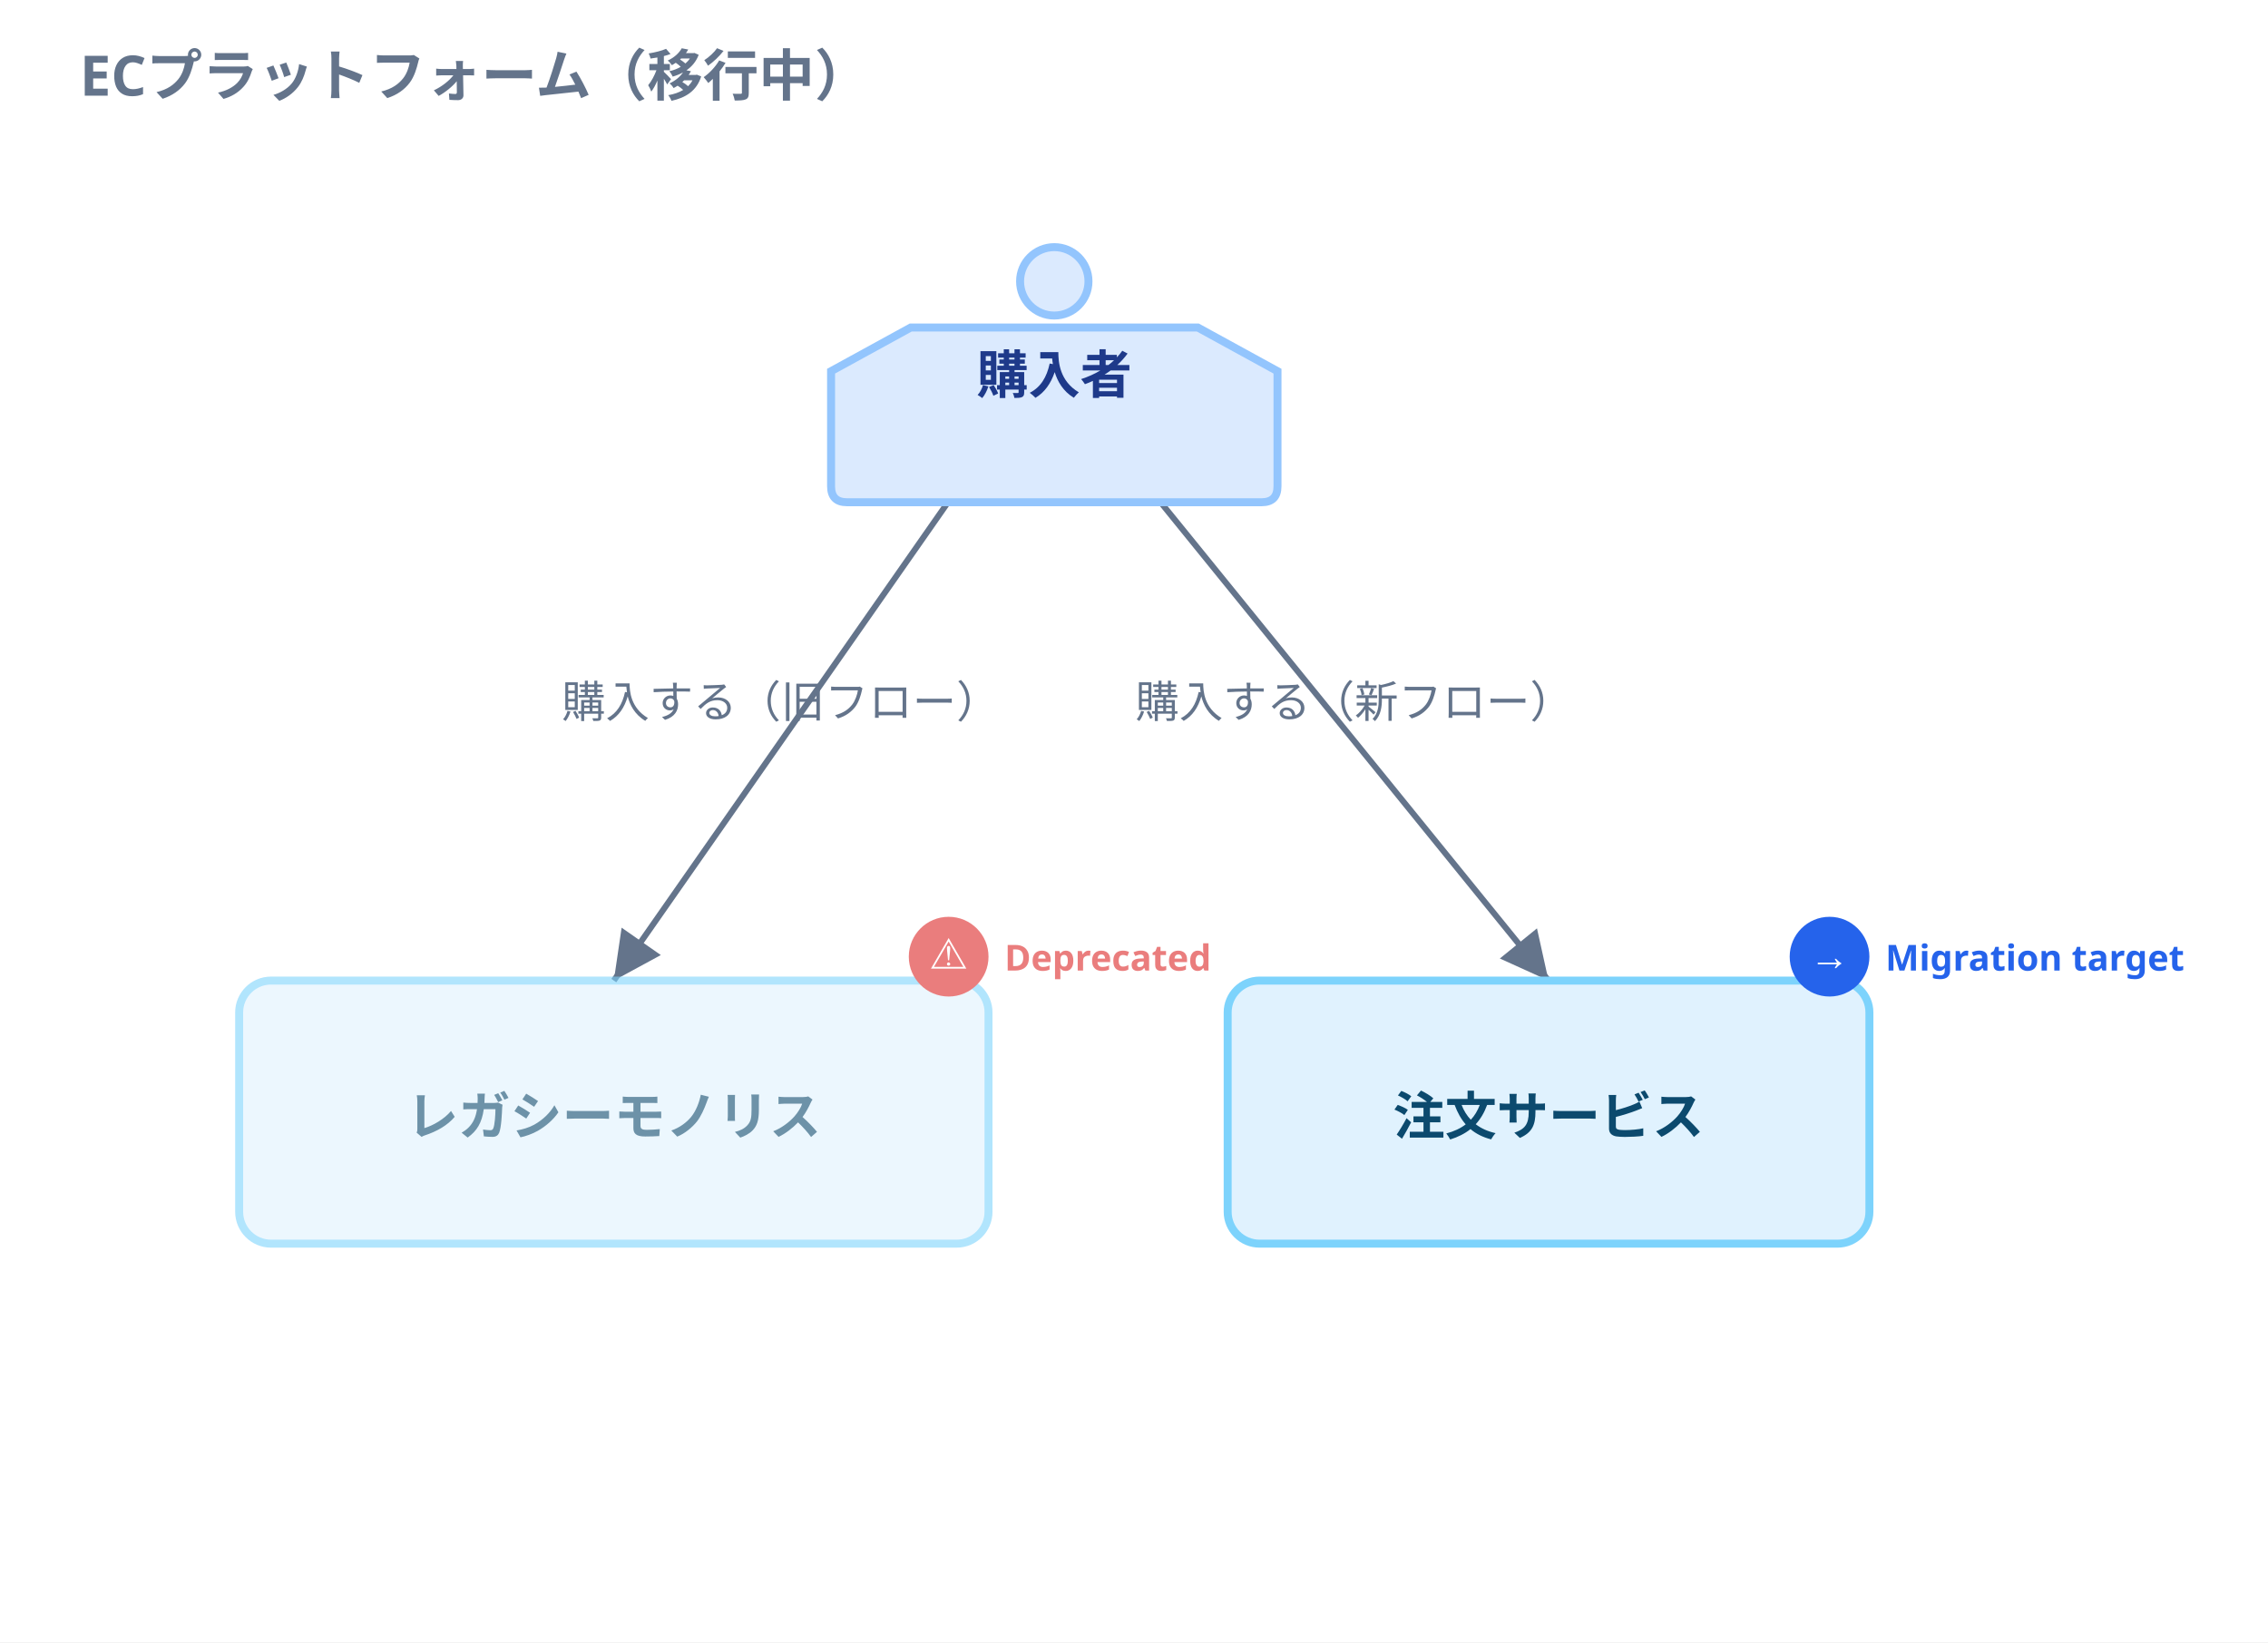
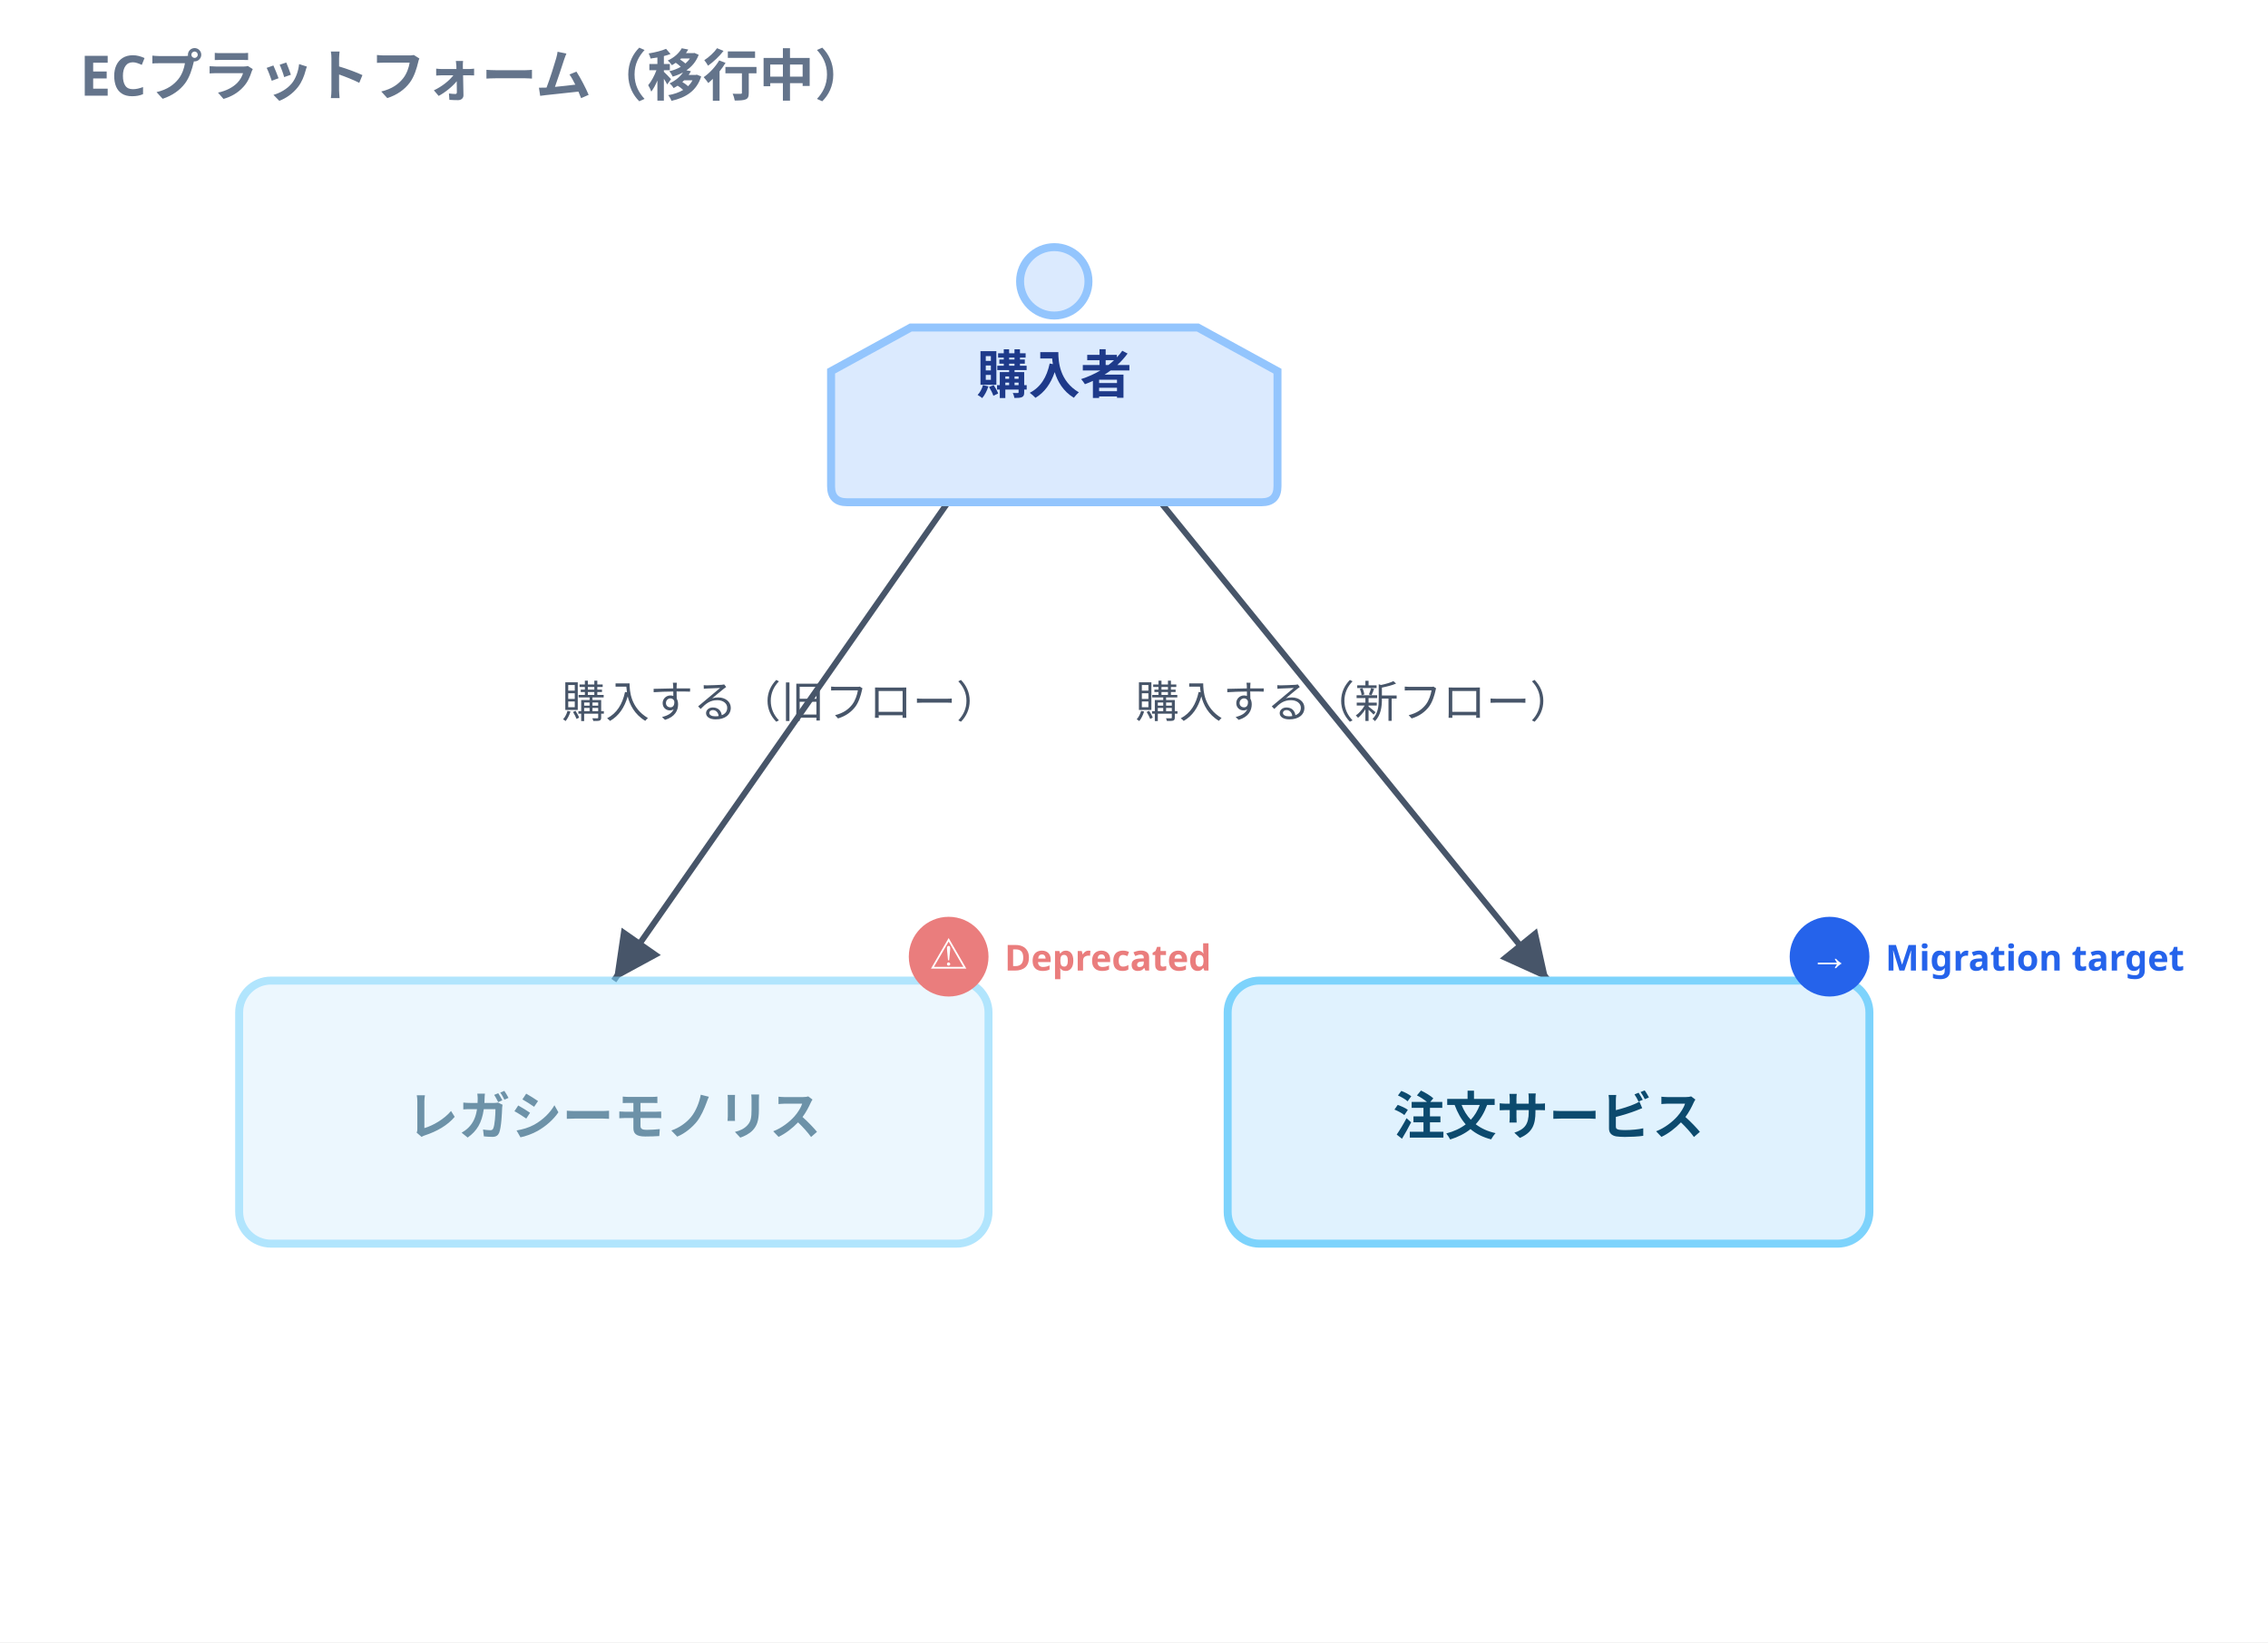
<svg xmlns="http://www.w3.org/2000/svg" viewBox="0 0 569 412" width="569" height="412">
  <defs>
    <marker id="arrow-default" viewBox="0 0 10 10" refX="10" refY="5" markerWidth="8" markerHeight="8" orient="auto-start-reverse">
-       <path d="M 0 0 L 10 5 L 0 10 z" fill="#64748B" />
+       <path d="M 0 0 L 10 5 L 0 10 z" fill="#475569" />
    </marker>
  </defs>
  <rect width="569" height="412" fill="#FFFFFF" rx="0" />
  <text x="20" y="24" fill="#64748B" font-size="14px" font-family="sans-serif" font-weight="bold">ECプラットフォーム（移行中）</text>
  <g class="edges">
    <g data-edge-from="Customer" data-edge-to="LegacyMonolith" data-edge-kind="sync" data-edge-canonical-id="Customer-&gt;LegacyMonolith" data-edge-label="購入する（旧フロー）" class="krs-edge krs-edge--interactive">
      <line x1="237.833" y1="126" x2="154" y2="246" stroke="transparent" stroke-width="14" stroke-linecap="butt" class="krs-edge__hitline" />
-       <line x1="237.833" y1="126" x2="154" y2="246" stroke="#64748B" stroke-width="1.5" marker-end="url(#arrow-default)" />
-       <text x="195.917" y="180" text-anchor="middle" fill="#64748B" font-size="11px" font-family="sans-serif">購入する（旧フロー）</text>
+       <line x1="237.833" y1="126" x2="154" y2="246" stroke="#475569" stroke-width="1.5" marker-end="url(#arrow-default)" />
+       <text x="195.917" y="180" text-anchor="middle" fill="#475569" font-size="11px" font-family="sans-serif">購入する（旧フロー）</text>
    </g>
    <g data-edge-from="Customer" data-edge-to="OrderService" data-edge-kind="sync" data-edge-canonical-id="Customer-&gt;OrderService" data-edge-label="購入する（新フロー）" class="krs-edge krs-edge--interactive">
      <line x1="291.167" y1="126" x2="388.5" y2="246" stroke="transparent" stroke-width="14" stroke-linecap="butt" class="krs-edge__hitline" />
-       <line x1="291.167" y1="126" x2="388.5" y2="246" stroke="#64748B" stroke-width="1.5" marker-end="url(#arrow-default)" />
-       <text x="339.833" y="180" text-anchor="middle" fill="#64748B" font-size="11px" font-family="sans-serif">購入する（新フロー）</text>
+       <line x1="291.167" y1="126" x2="388.5" y2="246" stroke="#475569" stroke-width="1.5" marker-end="url(#arrow-default)" />
+       <text x="339.833" y="180" text-anchor="middle" fill="#475569" font-size="11px" font-family="sans-serif">購入する（新フロー）</text>
    </g>
  </g>
  <g class="nodes">
    <g data-node-id="Customer" data-node-kind="user" data-has-children="false" data-has-description="false">
      <circle cx="264.5" cy="70.58" r="8.58" fill="#DBEAFE" stroke="#93C5FD" stroke-width="2" />
      <path d="M228.5 82.16 L300.5 82.16 L320.5 93.12 L320.5 122 Q320.5 126 316.5 126 L212.5 126 Q208.5 126 208.5 122 L208.5 93.12 Z" fill="#DBEAFE" stroke="#93C5FD" stroke-width="2" />
      <text x="264.5" y="93" text-anchor="middle" dominant-baseline="central" fill="#1E3A8A" font-size="13px" font-weight="bold" font-family="sans-serif">購入者</text>
    </g>
    <g data-node-id="LegacyMonolith" data-node-kind="service" data-has-children="true" data-has-description="false" style="cursor: pointer" opacity="0.6">
      <rect x="60" y="246" width="188" height="66" rx="8" ry="8" fill="#E0F2FE" stroke="#7DD3FC" stroke-width="2" />
      <text x="154" y="279" text-anchor="middle" dominant-baseline="central" fill="#0C4A6E" font-size="13px" font-weight="bold" font-family="sans-serif">レガシーモノリス</text>
      <g data-node-badge="LegacyMonolith">
        <circle cx="238" cy="240" r="10" fill="#DC2626" />
        <text x="238" y="240" text-anchor="middle" dominant-baseline="central" fill="white" font-size="10px">⚠</text>
        <text x="252" y="240" dominant-baseline="central" fill="#DC2626" font-size="9px" font-weight="bold" font-family="sans-serif">Deprecated</text>
      </g>
    </g>
    <g data-node-id="OrderService" data-node-kind="service" data-has-children="true" data-has-description="false" style="cursor: pointer">
      <rect x="308" y="246" width="161" height="66" rx="8" ry="8" fill="#E0F2FE" stroke="#7DD3FC" stroke-width="2" />
      <text x="388.5" y="279" text-anchor="middle" dominant-baseline="central" fill="#0C4A6E" font-size="13px" font-weight="bold" font-family="sans-serif">注文サービス</text>
      <g data-node-badge="OrderService">
        <circle cx="459" cy="240" r="10" fill="#2563EB" />
        <text x="459" y="240" text-anchor="middle" dominant-baseline="central" fill="white" font-size="10px">→</text>
        <text x="473" y="240" dominant-baseline="central" fill="#2563EB" font-size="9px" font-weight="bold" font-family="sans-serif">Migration target</text>
      </g>
    </g>
  </g>
</svg>
